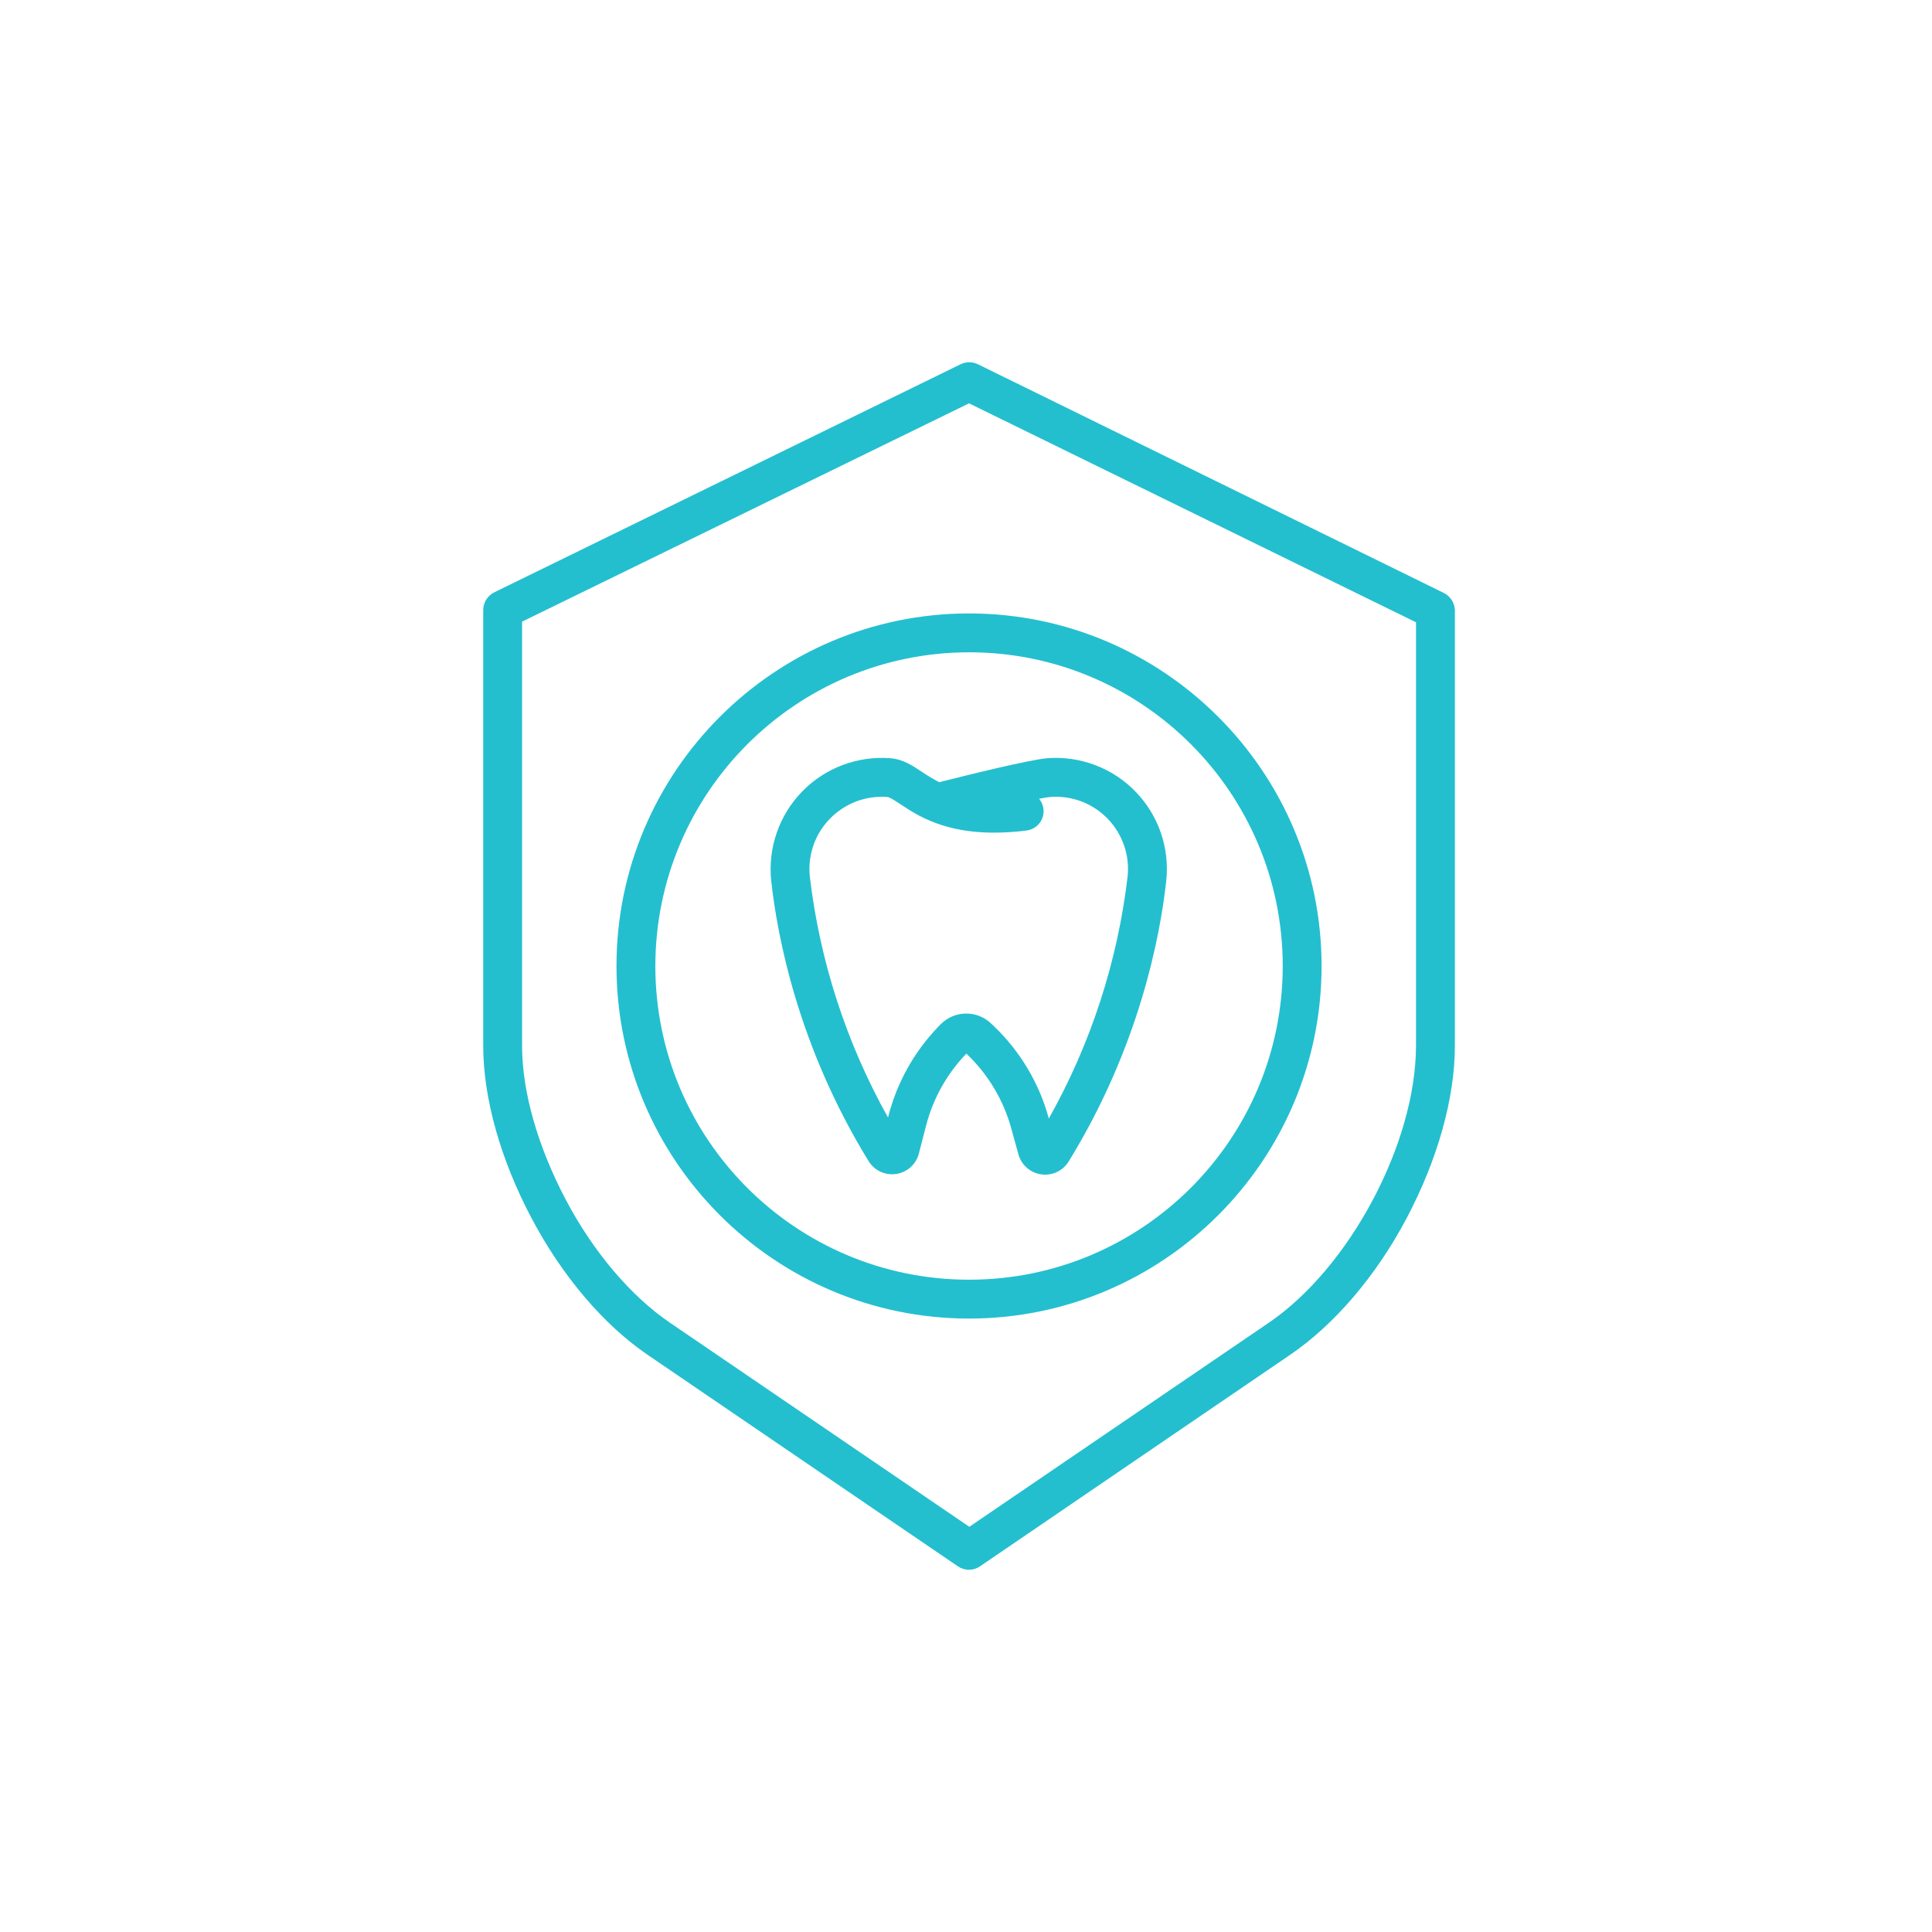
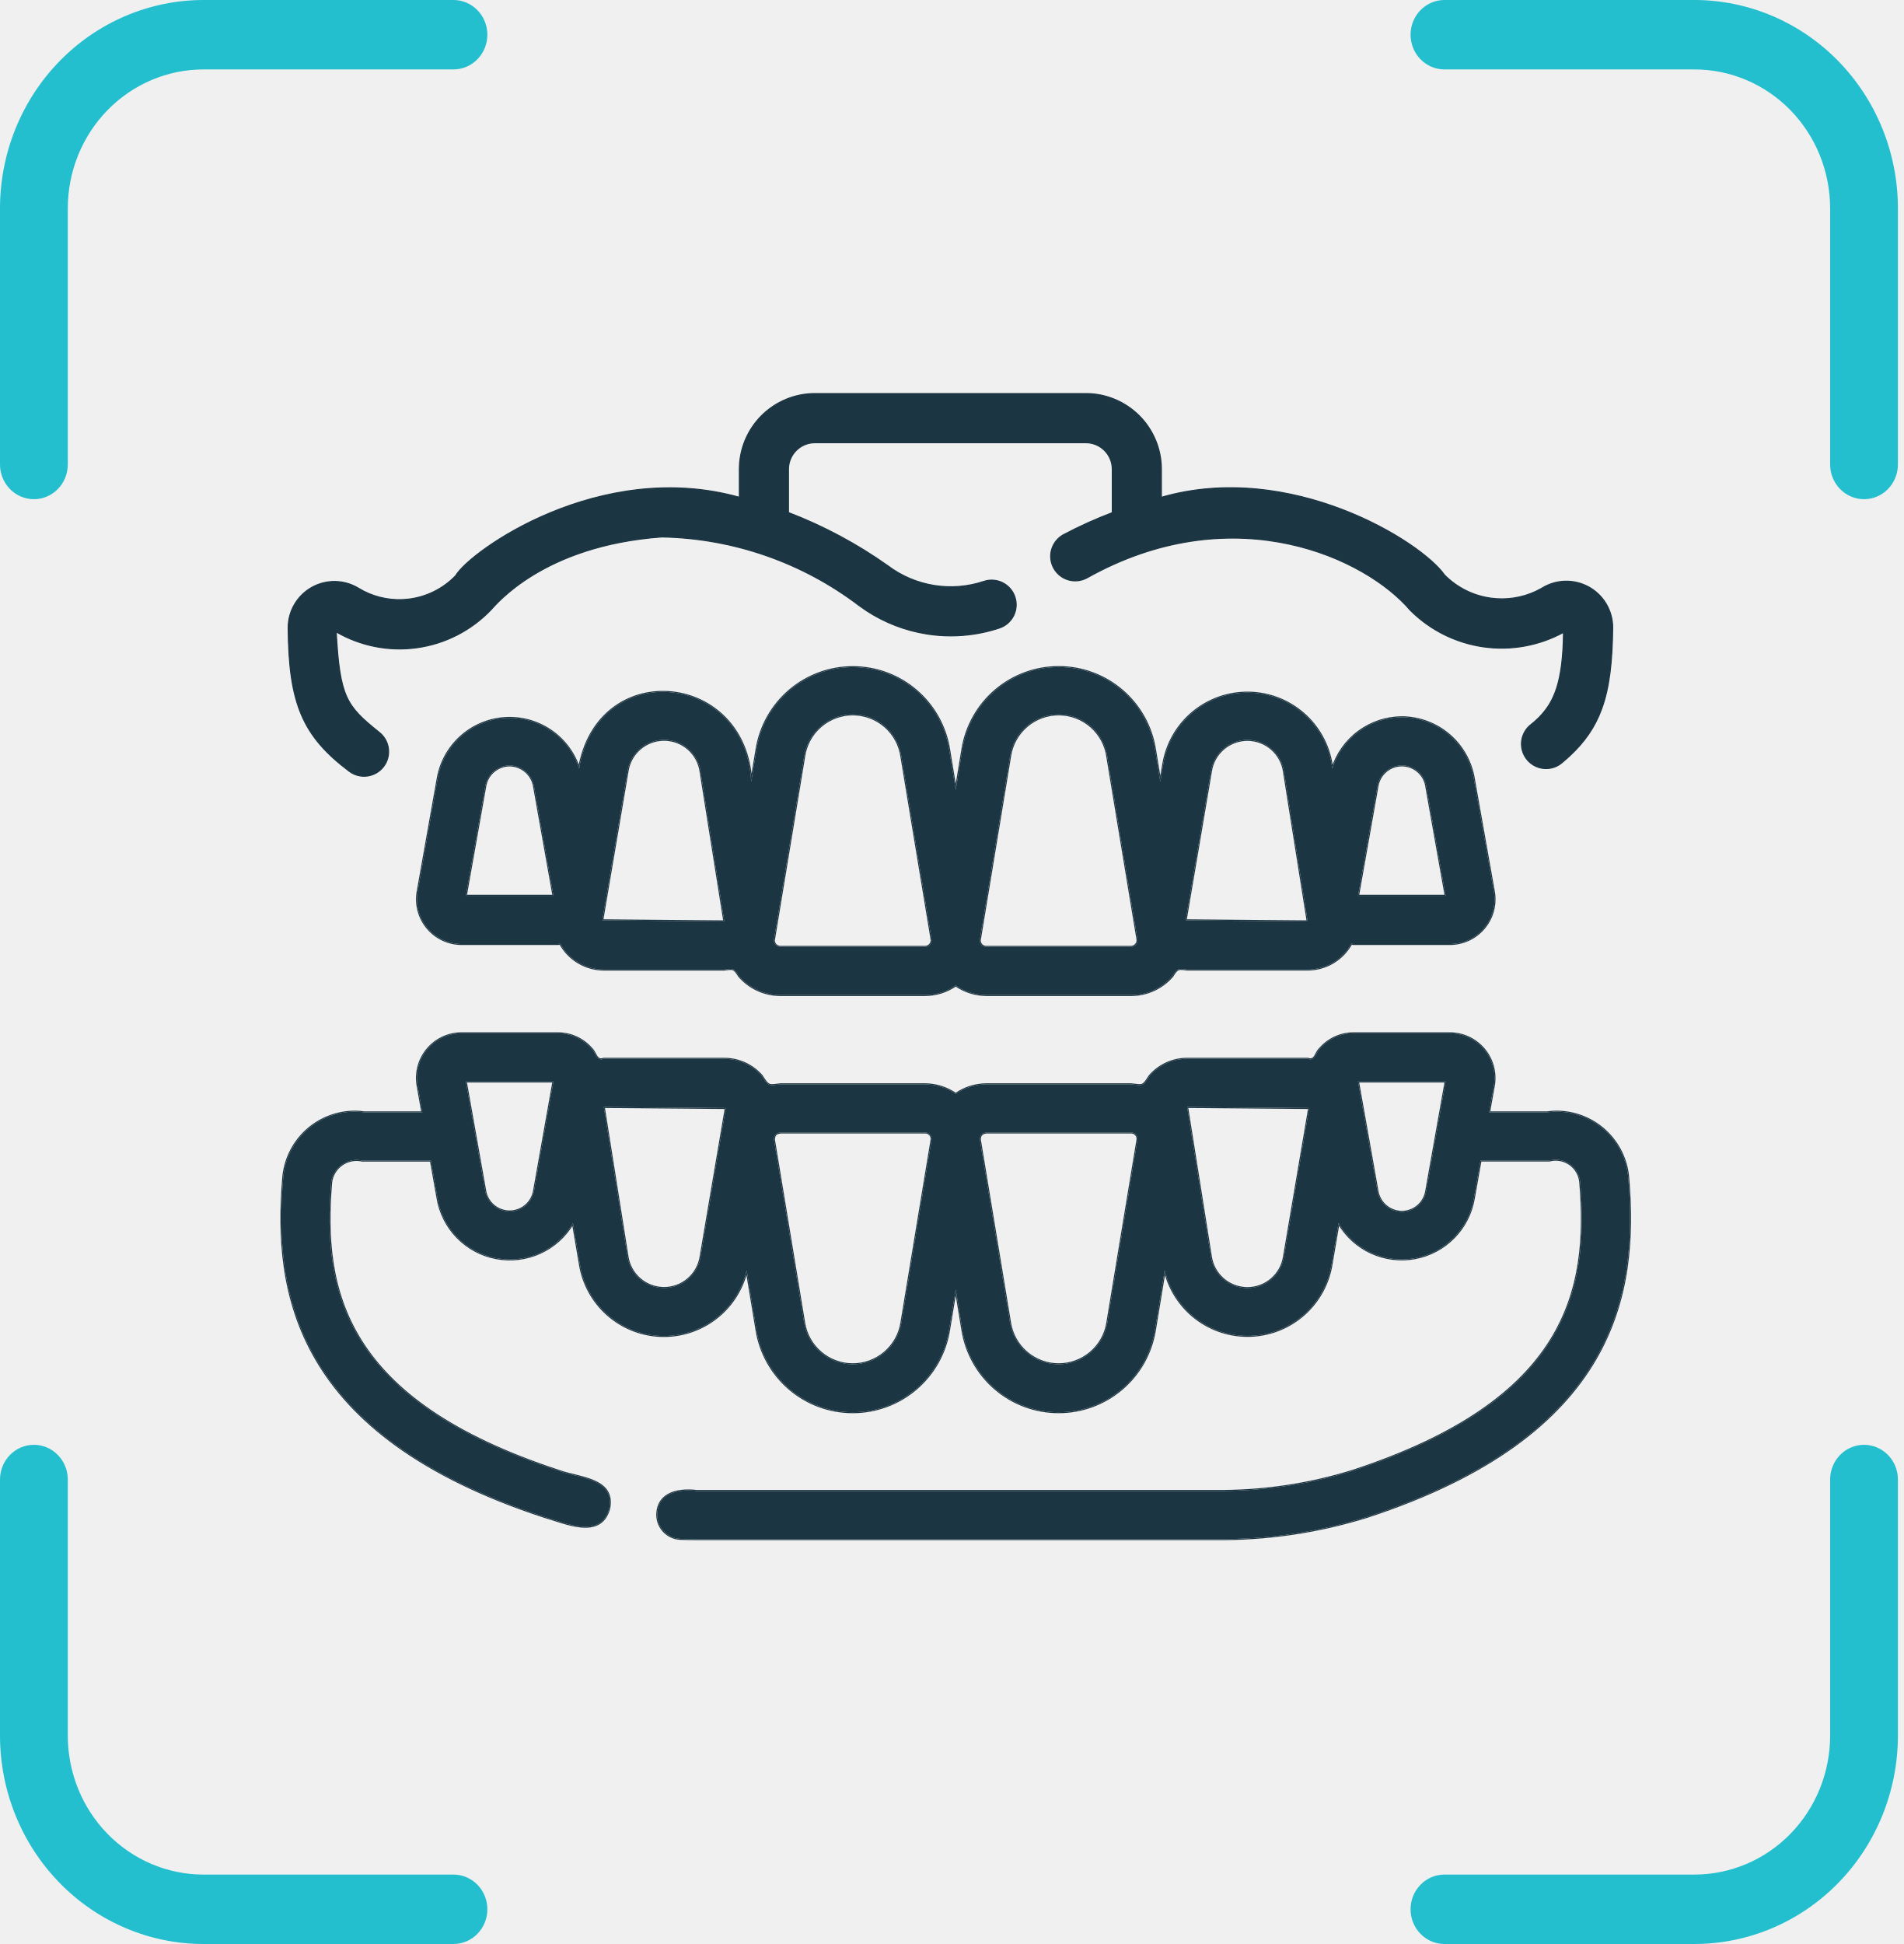
- <svg xmlns="http://www.w3.org/2000/svg" width="64" height="64" viewBox="0 0 64 64" fill="none">
-   <rect width="64" height="64" fill="white" />
-   <path d="M47.816 19.636L32.394 12.066C32.305 12.023 32.207 12 32.108 12C32.009 12 31.911 12.023 31.822 12.066L16.389 19.614C16.278 19.666 16.184 19.747 16.116 19.849C16.049 19.951 16.011 20.07 16.007 20.192V34.633C16.007 36.39 16.586 38.42 17.605 40.348C18.625 42.278 19.998 43.888 21.453 44.88L31.733 51.888C31.84 51.961 31.968 52 32.097 52C32.227 52 32.355 51.961 32.462 51.888L42.737 44.88C44.195 43.887 45.578 42.28 46.596 40.356C47.614 38.431 48.195 36.399 48.195 34.633V20.213C48.191 20.091 48.153 19.973 48.086 19.871C48.02 19.769 47.926 19.688 47.816 19.636ZM46.907 34.633C46.907 37.871 44.709 41.991 42.031 43.817L32.11 50.577L22.193 43.817C20.907 42.94 19.669 41.495 18.745 39.747C17.824 38.001 17.294 36.184 17.294 34.633V20.593L32.101 13.361L46.907 20.614V34.633Z" fill="#23BFCF" />
-   <path d="M20.422 32C20.422 38.44 25.661 43.679 32.101 43.679C38.54 43.679 43.779 38.44 43.779 32C43.779 25.56 38.54 20.321 32.101 20.321C25.661 20.321 20.422 25.56 20.422 32V32ZM32.101 21.608C37.84 21.608 42.492 26.261 42.492 32C42.492 37.739 37.84 42.392 32.101 42.392C26.362 42.392 21.709 37.739 21.709 32C21.715 26.264 26.364 21.615 32.101 21.608Z" fill="#23BFCF" />
-   <path d="M28.772 38.462C28.866 38.615 29.003 38.738 29.166 38.813C29.329 38.889 29.51 38.916 29.688 38.889C29.866 38.862 30.032 38.784 30.166 38.663C30.299 38.543 30.395 38.386 30.439 38.212L30.679 37.283C30.909 36.394 31.364 35.578 32 34.915L32.012 34.903L32.037 34.927C32.733 35.593 33.236 36.434 33.494 37.362L33.737 38.241C33.785 38.413 33.882 38.567 34.016 38.684C34.15 38.802 34.316 38.878 34.492 38.903C34.669 38.928 34.849 38.901 35.01 38.825C35.172 38.749 35.307 38.628 35.401 38.476C37.744 34.666 38.431 31.018 38.633 29.182C38.691 28.645 38.631 28.103 38.456 27.592C38.281 27.082 37.996 26.616 37.621 26.229C37.246 25.84 36.791 25.54 36.287 25.348C35.782 25.155 35.242 25.076 34.704 25.116C34.11 25.16 31.844 25.726 31.113 25.911C30.916 25.809 30.724 25.695 30.541 25.569C30.215 25.353 29.907 25.15 29.501 25.118C28.962 25.075 28.419 25.152 27.912 25.343C27.405 25.534 26.947 25.834 26.57 26.223C26.192 26.611 25.905 27.078 25.729 27.59C25.552 28.102 25.491 28.646 25.548 29.185C25.75 31.018 26.436 34.66 28.772 38.462ZM27.488 27.125C27.734 26.871 28.033 26.674 28.363 26.549C28.694 26.424 29.048 26.374 29.4 26.402C29.474 26.407 29.672 26.539 29.831 26.643C30.493 27.081 31.601 27.812 34.007 27.512C34.122 27.497 34.231 27.452 34.322 27.381C34.413 27.311 34.484 27.216 34.526 27.109C34.569 27.001 34.581 26.884 34.563 26.77C34.544 26.656 34.495 26.549 34.421 26.46C34.593 26.427 34.725 26.406 34.8 26.4C35.149 26.374 35.5 26.426 35.828 26.55C36.155 26.675 36.451 26.871 36.695 27.123C36.938 27.375 37.123 27.677 37.237 28.009C37.351 28.34 37.39 28.692 37.353 29.041C37.02 31.857 36.133 34.58 34.744 37.052L34.734 37.018C34.415 35.867 33.791 34.823 32.927 33.996L32.83 33.904C32.357 33.452 31.606 33.468 31.152 33.94L31.071 34.023C30.282 34.846 29.717 35.857 29.432 36.961L29.417 37.019C28.039 34.556 27.159 31.846 26.827 29.044C26.789 28.695 26.829 28.342 26.943 28.01C27.057 27.679 27.244 27.376 27.488 27.125Z" fill="#23BFCF" />
+ <svg xmlns="http://www.w3.org/2000/svg" width="96" height="98" viewBox="0 0 96 98" fill="none">
+   <path d="M22.864 94.5H10.253C8.441 94.498 6.703 93.76 5.422 92.448C4.14 91.135 3.419 89.356 3.418 87.5V74.585C3.418 74.121 3.238 73.676 2.917 73.348C2.597 73.019 2.162 72.835 1.709 72.835C1.256 72.835 0.821 73.019 0.501 73.348C0.18 73.676 0 74.121 0 74.585V87.5C0.003 90.284 1.084 92.953 3.007 94.921C4.929 96.889 7.535 97.997 10.253 98H22.864C23.317 98 23.752 97.816 24.072 97.487C24.393 97.159 24.573 96.714 24.573 96.25C24.573 95.786 24.393 95.341 24.072 95.013C23.752 94.684 23.317 94.5 22.864 94.5ZM85.441 0H72.83C72.377 0 71.942 0.184 71.622 0.513C71.301 0.841 71.121 1.286 71.121 1.75C71.121 2.214 71.301 2.659 71.622 2.987C71.942 3.316 72.377 3.5 72.83 3.5H85.441C87.254 3.502 88.991 4.24 90.272 5.552C91.554 6.865 92.275 8.644 92.276 10.5V23.415C92.276 23.879 92.457 24.324 92.777 24.652C93.097 24.981 93.532 25.165 93.985 25.165C94.439 25.165 94.873 24.981 95.194 24.652C95.514 24.324 95.694 23.879 95.694 23.415V10.5C95.691 7.716 94.61 5.047 92.688 3.079C90.766 1.111 88.159 0.003 85.441 0ZM93.985 72.835C93.532 72.835 93.097 73.019 92.777 73.348C92.457 73.676 92.276 74.121 92.276 74.585V87.5C92.275 89.356 91.554 91.135 90.272 92.448C88.991 93.76 87.254 94.498 85.441 94.5H72.83C72.377 94.5 71.942 94.684 71.622 95.013C71.301 95.341 71.121 95.786 71.121 96.25C71.121 96.714 71.301 97.159 71.622 97.487C71.942 97.816 72.377 98 72.83 98H85.441C88.159 97.997 90.766 96.889 92.688 94.921C94.61 92.953 95.691 90.284 95.694 87.5V74.585C95.694 74.121 95.514 73.676 95.194 73.348C94.873 73.019 94.439 72.835 93.985 72.835ZM1.709 25.165C2.162 25.165 2.597 24.981 2.917 24.652C3.238 24.324 3.418 23.879 3.418 23.415V10.5C3.419 8.644 4.14 6.865 5.422 5.552C6.703 4.24 8.441 3.502 10.253 3.5H22.864C23.317 3.5 23.752 3.316 24.072 2.987C24.393 2.659 24.573 2.214 24.573 1.75C24.573 1.286 24.393 0.841 24.072 0.513C23.752 0.184 23.317 0 22.864 0H10.253C7.535 0.003 4.929 1.111 3.007 3.079C1.084 5.047 0.003 7.716 0 10.5V23.415C0 23.879 0.18 24.324 0.501 24.652C0.821 24.981 1.256 25.165 1.709 25.165Z" fill="#23BFCF" />
+   <mask id="path-2-outside-1_2706_191" maskUnits="userSpaceOnUse" x="13.188" y="32.628" width="70" height="46" fill="black">
+     <rect fill="white" x="13.188" y="32.628" width="70" height="46" />
+     <path d="M82.097 59.387C82.026 58.474 81.613 57.623 80.94 57.002C80.268 56.381 79.385 56.038 78.47 56.04C78.315 56.04 78.16 56.052 78.006 56.077H75.08L75.332 54.656C75.376 54.338 75.352 54.014 75.261 53.706C75.169 53.398 75.014 53.113 74.803 52.87C74.593 52.627 74.334 52.432 74.042 52.297C73.751 52.163 73.434 52.092 73.113 52.089H68.25C67.928 52.089 67.61 52.159 67.317 52.292C67.024 52.426 66.764 52.622 66.553 52.865C66.314 53.088 66.327 53.511 65.934 53.375H59.858C59.499 53.375 59.145 53.452 58.818 53.601C58.492 53.75 58.202 53.967 57.967 54.238C57.609 54.791 57.656 54.724 57.027 54.661H49.731C49.179 54.664 48.641 54.833 48.187 55.147C47.734 54.834 47.196 54.664 46.645 54.661H39.35C38.742 54.735 38.748 54.771 38.41 54.238C38.175 53.967 37.885 53.75 37.559 53.601C37.232 53.453 36.878 53.376 36.519 53.376H30.442C30.058 53.515 30.053 53.085 29.823 52.865C29.612 52.622 29.352 52.426 29.059 52.292C28.766 52.159 28.448 52.089 28.126 52.089H23.263C22.939 52.091 22.619 52.163 22.324 52.3C22.03 52.437 21.769 52.636 21.559 52.883C21.349 53.13 21.195 53.42 21.107 53.732C21.019 54.044 20.999 54.372 21.05 54.692L21.295 56.077H18.368C18.215 56.052 18.061 56.04 17.906 56.04C16.99 56.038 16.108 56.382 15.435 57.003C14.763 57.624 14.35 58.477 14.279 59.389C13.794 65.174 14.852 72.342 27.435 76.462C28.495 76.762 30.283 77.618 30.714 76.049C31.025 74.524 29.173 74.519 28.183 74.151C17.318 70.593 16.242 65.051 16.698 59.594C16.721 59.417 16.782 59.247 16.875 59.094C16.968 58.941 17.091 58.809 17.238 58.707C17.385 58.605 17.552 58.534 17.727 58.499C17.903 58.465 18.083 58.467 18.258 58.506H21.726L22.056 60.372C22.174 61.124 22.522 61.821 23.052 62.368C23.582 62.914 24.268 63.284 25.016 63.425C25.764 63.567 26.538 63.474 27.231 63.159C27.924 62.843 28.503 62.322 28.888 61.665L29.234 63.705C29.383 64.69 29.871 65.592 30.613 66.256C31.356 66.921 32.306 67.306 33.301 67.346C34.297 67.386 35.275 67.079 36.068 66.476C36.862 65.873 37.42 65.013 37.649 64.043L38.142 67.037C38.322 68.193 38.909 69.246 39.797 70.008C40.685 70.77 41.815 71.19 42.985 71.192C44.155 71.195 45.288 70.781 46.179 70.023C47.071 69.266 47.663 68.215 47.849 67.06L48.189 65.002L48.523 67.037C48.703 68.193 49.29 69.246 50.178 70.008C51.066 70.77 52.196 71.19 53.366 71.192C54.536 71.195 55.668 70.781 56.56 70.023C57.451 69.266 58.043 68.215 58.229 67.06L58.727 64.036C58.955 65.003 59.511 65.862 60.3 66.464C61.09 67.067 62.064 67.377 63.057 67.341C64.05 67.305 64.999 66.926 65.744 66.268C66.488 65.61 66.98 64.714 67.137 63.733L67.49 61.656C67.871 62.311 68.445 62.833 69.133 63.15C69.822 63.467 70.591 63.564 71.337 63.428C72.083 63.292 72.769 62.93 73.301 62.39C73.833 61.85 74.186 61.159 74.311 60.412L74.649 58.505H78.117C78.292 58.458 78.475 58.45 78.653 58.481C78.831 58.512 79 58.582 79.149 58.685C79.297 58.789 79.421 58.923 79.513 59.08C79.603 59.236 79.659 59.411 79.676 59.591C80.132 65.051 79.057 70.593 68.195 74.15C65.953 74.846 63.616 75.186 61.269 75.159H35.107C34.233 75.059 33.198 75.242 33.14 76.303C33.125 76.624 33.237 76.939 33.454 77.178C33.67 77.416 33.972 77.559 34.294 77.575C34.556 77.588 34.83 77.589 35.107 77.589H61.27C63.873 77.617 66.465 77.236 68.95 76.46C81.524 72.343 82.582 65.174 82.097 59.387ZM26.929 60.024C26.88 60.32 26.727 60.588 26.497 60.78C26.267 60.972 25.976 61.075 25.676 61.071C25.377 61.066 25.089 60.954 24.865 60.755C24.641 60.556 24.495 60.284 24.456 59.987L23.485 54.519H27.905L26.929 60.024ZM35.325 63.356C35.255 63.798 35.029 64.199 34.688 64.488C34.347 64.777 33.914 64.934 33.468 64.93C33.021 64.927 32.59 64.763 32.254 64.469C31.918 64.175 31.698 63.77 31.636 63.327L30.443 55.805L36.596 55.857L35.325 63.356ZM45.449 66.687C45.355 67.272 45.055 67.803 44.603 68.186C44.152 68.569 43.578 68.778 42.986 68.776C42.394 68.773 41.822 68.558 41.374 68.171C40.926 67.784 40.631 67.249 40.542 66.664L39.025 57.466C39.021 57.23 39.109 57.123 39.352 57.091H46.645C46.691 57.089 46.736 57.097 46.778 57.115C46.82 57.133 46.858 57.159 46.889 57.192C46.92 57.225 46.944 57.265 46.958 57.308C46.973 57.352 46.978 57.397 46.973 57.443L45.449 66.687ZM55.831 66.687C55.737 67.272 55.437 67.803 54.986 68.186C54.534 68.569 53.96 68.778 53.368 68.776C52.776 68.773 52.204 68.558 51.756 68.171C51.308 67.784 51.013 67.249 50.924 66.664L49.407 57.466C49.402 57.23 49.492 57.123 49.732 57.091H57.026C57.072 57.089 57.117 57.097 57.159 57.115C57.202 57.132 57.24 57.158 57.271 57.192C57.302 57.225 57.326 57.265 57.34 57.308C57.355 57.351 57.36 57.397 57.355 57.443L55.831 66.687ZM64.739 63.356C64.67 63.798 64.445 64.201 64.104 64.491C63.763 64.781 63.329 64.938 62.882 64.934C62.434 64.931 62.003 64.767 61.666 64.472C61.33 64.177 61.111 63.77 61.049 63.327L59.856 55.805L66.01 55.857L64.739 63.356ZM70.682 61.092C70.377 61.088 70.083 60.974 69.855 60.771C69.627 60.568 69.481 60.289 69.442 59.987L68.471 54.519H72.891L71.914 60.026C71.87 60.321 71.722 60.591 71.496 60.787C71.269 60.982 70.981 61.091 70.682 61.092ZM70.682 36.158C69.898 36.162 69.136 36.415 68.506 36.881C67.875 37.346 67.41 38.001 67.176 38.749L67.142 38.546C66.983 37.537 66.47 36.617 65.695 35.952C64.919 35.287 63.932 34.92 62.911 34.916C61.889 34.913 60.9 35.273 60.12 35.933C59.34 36.593 58.82 37.509 58.654 38.517L58.503 39.41L58.236 37.787C58.056 36.631 57.469 35.576 56.581 34.814C55.693 34.051 54.562 33.63 53.391 33.628C52.221 33.625 51.088 34.04 50.196 34.798C49.304 35.557 48.713 36.608 48.527 37.764L48.189 39.822L47.855 37.787C47.674 36.631 47.087 35.578 46.199 34.816C45.311 34.054 44.181 33.634 43.011 33.632C41.841 33.629 40.709 34.044 39.817 34.801C38.926 35.559 38.334 36.609 38.148 37.764L37.876 39.412C37.621 33.938 30.358 33.16 29.24 38.517L29.201 38.751C28.95 37.965 28.442 37.285 27.758 36.822C27.074 36.359 26.254 36.14 25.43 36.2C24.607 36.259 23.827 36.594 23.216 37.151C22.606 37.707 22.201 38.453 22.066 39.267L21.046 45.023C21.002 45.341 21.026 45.665 21.118 45.973C21.209 46.281 21.365 46.566 21.575 46.809C21.785 47.051 22.044 47.247 22.336 47.381C22.628 47.516 22.945 47.587 23.266 47.589H28.129C28.17 47.589 28.21 47.578 28.25 47.577C28.466 47.97 28.784 48.298 29.17 48.526C29.556 48.755 29.996 48.876 30.444 48.876H36.522C36.999 48.81 37.01 48.813 37.266 49.208C37.525 49.507 37.845 49.747 38.205 49.912C38.565 50.077 38.956 50.162 39.352 50.162H46.647C47.198 50.159 47.736 49.989 48.19 49.676C48.644 49.989 49.181 50.158 49.732 50.162H57.027C57.423 50.162 57.814 50.077 58.174 49.912C58.534 49.747 58.855 49.507 59.113 49.208C59.362 48.8 59.401 48.819 59.858 48.875H65.935C66.384 48.874 66.824 48.754 67.209 48.525C67.595 48.297 67.912 47.969 68.128 47.576C68.169 47.578 68.21 47.589 68.251 47.589H73.114C73.438 47.587 73.758 47.515 74.052 47.378C74.347 47.241 74.608 47.043 74.818 46.795C75.028 46.548 75.182 46.259 75.27 45.947C75.358 45.635 75.378 45.307 75.328 44.987L74.32 39.306C74.189 38.434 73.751 37.637 73.084 37.059C72.417 36.482 71.565 36.162 70.683 36.158H70.682ZM23.487 45.16L24.463 39.654C24.507 39.358 24.655 39.087 24.881 38.892C25.107 38.696 25.396 38.587 25.695 38.586C26 38.59 26.294 38.704 26.522 38.907C26.75 39.11 26.896 39.389 26.935 39.691L27.907 45.16H23.487ZM30.367 46.394L31.638 38.895C31.701 38.448 31.924 38.04 32.266 37.745C32.608 37.451 33.045 37.29 33.496 37.294C33.947 37.297 34.381 37.465 34.718 37.764C35.055 38.064 35.272 38.476 35.328 38.924L36.521 46.446L30.367 46.394ZM46.893 47.618C46.862 47.654 46.825 47.683 46.782 47.703C46.739 47.722 46.692 47.732 46.645 47.732H39.351C39.305 47.734 39.26 47.726 39.218 47.708C39.175 47.691 39.138 47.664 39.106 47.631C39.075 47.598 39.051 47.558 39.037 47.515C39.022 47.471 39.017 47.425 39.022 47.38L40.546 38.136C40.631 37.544 40.928 37.003 41.381 36.613C41.833 36.223 42.412 36.009 43.01 36.012C43.608 36.015 44.184 36.234 44.633 36.629C45.082 37.024 45.373 37.568 45.453 38.16L46.971 47.357C46.978 47.404 46.975 47.451 46.961 47.496C46.948 47.541 46.925 47.583 46.893 47.618ZM57.275 47.618C57.244 47.654 57.206 47.683 57.163 47.703C57.12 47.722 57.073 47.733 57.026 47.732H49.731C49.685 47.734 49.64 47.725 49.598 47.708C49.556 47.69 49.518 47.664 49.487 47.631C49.456 47.597 49.432 47.558 49.418 47.514C49.403 47.471 49.398 47.425 49.403 47.38L50.927 38.136C51.012 37.544 51.309 37.003 51.761 36.613C52.214 36.223 52.793 36.009 53.391 36.012C53.989 36.015 54.565 36.234 55.014 36.629C55.463 37.024 55.754 37.568 55.834 38.16L57.352 47.357C57.359 47.404 57.356 47.451 57.342 47.496C57.329 47.541 57.305 47.583 57.274 47.618H57.275ZM59.781 46.394L61.053 38.895C61.117 38.449 61.34 38.042 61.682 37.748C62.023 37.455 62.459 37.295 62.91 37.298C63.36 37.302 63.794 37.469 64.131 37.767C64.467 38.066 64.684 38.477 64.742 38.924L65.934 46.446L59.781 46.394ZM68.473 45.16L69.448 39.654C69.492 39.353 69.643 39.08 69.873 38.883C70.104 38.686 70.399 38.58 70.702 38.585C71.005 38.59 71.296 38.705 71.521 38.909C71.745 39.112 71.888 39.391 71.922 39.693L72.892 45.16H68.473Z" />
+   </mask>
+   <path d="M82.097 59.387C82.026 58.474 81.613 57.623 80.94 57.002C80.268 56.381 79.385 56.038 78.47 56.04C78.315 56.04 78.16 56.052 78.006 56.077H75.08L75.332 54.656C75.376 54.338 75.352 54.014 75.261 53.706C75.169 53.398 75.014 53.113 74.803 52.87C74.593 52.627 74.334 52.432 74.042 52.297C73.751 52.163 73.434 52.092 73.113 52.089H68.25C67.928 52.089 67.61 52.159 67.317 52.292C67.024 52.426 66.764 52.622 66.553 52.865C66.314 53.088 66.327 53.511 65.934 53.375H59.858C59.499 53.375 59.145 53.452 58.818 53.601C58.492 53.75 58.202 53.967 57.967 54.238C57.609 54.791 57.656 54.724 57.027 54.661H49.731C49.179 54.664 48.641 54.833 48.187 55.147C47.734 54.834 47.196 54.664 46.645 54.661H39.35C38.742 54.735 38.748 54.771 38.41 54.238C38.175 53.967 37.885 53.75 37.559 53.601C37.232 53.453 36.878 53.376 36.519 53.376H30.442C30.058 53.515 30.053 53.085 29.823 52.865C29.612 52.622 29.352 52.426 29.059 52.292C28.766 52.159 28.448 52.089 28.126 52.089H23.263C22.939 52.091 22.619 52.163 22.324 52.3C22.03 52.437 21.769 52.636 21.559 52.883C21.349 53.13 21.195 53.42 21.107 53.732C21.019 54.044 20.999 54.372 21.05 54.692L21.295 56.077H18.368C18.215 56.052 18.061 56.04 17.906 56.04C16.99 56.038 16.108 56.382 15.435 57.003C14.763 57.624 14.35 58.477 14.279 59.389C13.794 65.174 14.852 72.342 27.435 76.462C28.495 76.762 30.283 77.618 30.714 76.049C31.025 74.524 29.173 74.519 28.183 74.151C17.318 70.593 16.242 65.051 16.698 59.594C16.721 59.417 16.782 59.247 16.875 59.094C16.968 58.941 17.091 58.809 17.238 58.707C17.385 58.605 17.552 58.534 17.727 58.499C17.903 58.465 18.083 58.467 18.258 58.506H21.726L22.056 60.372C22.174 61.124 22.522 61.821 23.052 62.368C23.582 62.914 24.268 63.284 25.016 63.425C25.764 63.567 26.538 63.474 27.231 63.159C27.924 62.843 28.503 62.322 28.888 61.665L29.234 63.705C29.383 64.69 29.871 65.592 30.613 66.256C31.356 66.921 32.306 67.306 33.301 67.346C34.297 67.386 35.275 67.079 36.068 66.476C36.862 65.873 37.42 65.013 37.649 64.043L38.142 67.037C38.322 68.193 38.909 69.246 39.797 70.008C40.685 70.77 41.815 71.19 42.985 71.192C44.155 71.195 45.288 70.781 46.179 70.023C47.071 69.266 47.663 68.215 47.849 67.06L48.189 65.002L48.523 67.037C48.703 68.193 49.29 69.246 50.178 70.008C51.066 70.77 52.196 71.19 53.366 71.192C54.536 71.195 55.668 70.781 56.56 70.023C57.451 69.266 58.043 68.215 58.229 67.06L58.727 64.036C58.955 65.003 59.511 65.862 60.3 66.464C61.09 67.067 62.064 67.377 63.057 67.341C64.05 67.305 64.999 66.926 65.744 66.268C66.488 65.61 66.98 64.714 67.137 63.733L67.49 61.656C67.871 62.311 68.445 62.833 69.133 63.15C69.822 63.467 70.591 63.564 71.337 63.428C72.083 63.292 72.769 62.93 73.301 62.39C73.833 61.85 74.186 61.159 74.311 60.412L74.649 58.505H78.117C78.292 58.458 78.475 58.45 78.653 58.481C78.831 58.512 79 58.582 79.149 58.685C79.297 58.789 79.421 58.923 79.513 59.08C79.603 59.236 79.659 59.411 79.676 59.591C80.132 65.051 79.057 70.593 68.195 74.15C65.953 74.846 63.616 75.186 61.269 75.159H35.107C34.233 75.059 33.198 75.242 33.14 76.303C33.125 76.624 33.237 76.939 33.454 77.178C33.67 77.416 33.972 77.559 34.294 77.575C34.556 77.588 34.83 77.589 35.107 77.589H61.27C63.873 77.617 66.465 77.236 68.95 76.46C81.524 72.343 82.582 65.174 82.097 59.387ZM26.929 60.024C26.88 60.32 26.727 60.588 26.497 60.78C26.267 60.972 25.976 61.075 25.676 61.071C25.377 61.066 25.089 60.954 24.865 60.755C24.641 60.556 24.495 60.284 24.456 59.987L23.485 54.519H27.905L26.929 60.024ZM35.325 63.356C35.255 63.798 35.029 64.199 34.688 64.488C34.347 64.777 33.914 64.934 33.468 64.93C33.021 64.927 32.59 64.763 32.254 64.469C31.918 64.175 31.698 63.77 31.636 63.327L30.443 55.805L36.596 55.857L35.325 63.356ZM45.449 66.687C45.355 67.272 45.055 67.803 44.603 68.186C44.152 68.569 43.578 68.778 42.986 68.776C42.394 68.773 41.822 68.558 41.374 68.171C40.926 67.784 40.631 67.249 40.542 66.664L39.025 57.466C39.021 57.23 39.109 57.123 39.352 57.091H46.645C46.691 57.089 46.736 57.097 46.778 57.115C46.82 57.133 46.858 57.159 46.889 57.192C46.92 57.225 46.944 57.265 46.958 57.308C46.973 57.352 46.978 57.397 46.973 57.443L45.449 66.687ZM55.831 66.687C55.737 67.272 55.437 67.803 54.986 68.186C54.534 68.569 53.96 68.778 53.368 68.776C52.776 68.773 52.204 68.558 51.756 68.171C51.308 67.784 51.013 67.249 50.924 66.664L49.407 57.466C49.402 57.23 49.492 57.123 49.732 57.091H57.026C57.072 57.089 57.117 57.097 57.159 57.115C57.202 57.132 57.24 57.158 57.271 57.192C57.302 57.225 57.326 57.265 57.34 57.308C57.355 57.351 57.36 57.397 57.355 57.443L55.831 66.687ZM64.739 63.356C64.67 63.798 64.445 64.201 64.104 64.491C63.763 64.781 63.329 64.938 62.882 64.934C62.434 64.931 62.003 64.767 61.666 64.472C61.33 64.177 61.111 63.77 61.049 63.327L59.856 55.805L66.01 55.857L64.739 63.356ZM70.682 61.092C70.377 61.088 70.083 60.974 69.855 60.771C69.627 60.568 69.481 60.289 69.442 59.987L68.471 54.519H72.891L71.914 60.026C71.87 60.321 71.722 60.591 71.496 60.787C71.269 60.982 70.981 61.091 70.682 61.092ZM70.682 36.158C69.898 36.162 69.136 36.415 68.506 36.881C67.875 37.346 67.41 38.001 67.176 38.749L67.142 38.546C66.983 37.537 66.47 36.617 65.695 35.952C64.919 35.287 63.932 34.92 62.911 34.916C61.889 34.913 60.9 35.273 60.12 35.933C59.34 36.593 58.82 37.509 58.654 38.517L58.503 39.41L58.236 37.787C58.056 36.631 57.469 35.576 56.581 34.814C55.693 34.051 54.562 33.63 53.391 33.628C52.221 33.625 51.088 34.04 50.196 34.798C49.304 35.557 48.713 36.608 48.527 37.764L48.189 39.822L47.855 37.787C47.674 36.631 47.087 35.578 46.199 34.816C45.311 34.054 44.181 33.634 43.011 33.632C41.841 33.629 40.709 34.044 39.817 34.801C38.926 35.559 38.334 36.609 38.148 37.764L37.876 39.412C37.621 33.938 30.358 33.16 29.24 38.517L29.201 38.751C28.95 37.965 28.442 37.285 27.758 36.822C27.074 36.359 26.254 36.14 25.43 36.2C24.607 36.259 23.827 36.594 23.216 37.151C22.606 37.707 22.201 38.453 22.066 39.267L21.046 45.023C21.002 45.341 21.026 45.665 21.118 45.973C21.209 46.281 21.365 46.566 21.575 46.809C21.785 47.051 22.044 47.247 22.336 47.381C22.628 47.516 22.945 47.587 23.266 47.589H28.129C28.17 47.589 28.21 47.578 28.25 47.577C28.466 47.97 28.784 48.298 29.17 48.526C29.556 48.755 29.996 48.876 30.444 48.876H36.522C36.999 48.81 37.01 48.813 37.266 49.208C37.525 49.507 37.845 49.747 38.205 49.912C38.565 50.077 38.956 50.162 39.352 50.162H46.647C47.198 50.159 47.736 49.989 48.19 49.676C48.644 49.989 49.181 50.158 49.732 50.162H57.027C57.423 50.162 57.814 50.077 58.174 49.912C58.534 49.747 58.855 49.507 59.113 49.208C59.362 48.8 59.401 48.819 59.858 48.875H65.935C66.384 48.874 66.824 48.754 67.209 48.525C67.595 48.297 67.912 47.969 68.128 47.576C68.169 47.578 68.21 47.589 68.251 47.589H73.114C73.438 47.587 73.758 47.515 74.052 47.378C74.347 47.241 74.608 47.043 74.818 46.795C75.028 46.548 75.182 46.259 75.27 45.947C75.358 45.635 75.378 45.307 75.328 44.987L74.32 39.306C74.189 38.434 73.751 37.637 73.084 37.059C72.417 36.482 71.565 36.162 70.683 36.158H70.682ZM23.487 45.16L24.463 39.654C24.507 39.358 24.655 39.087 24.881 38.892C25.107 38.696 25.396 38.587 25.695 38.586C26 38.59 26.294 38.704 26.522 38.907C26.75 39.11 26.896 39.389 26.935 39.691L27.907 45.16H23.487ZM30.367 46.394L31.638 38.895C31.701 38.448 31.924 38.04 32.266 37.745C32.608 37.451 33.045 37.29 33.496 37.294C33.947 37.297 34.381 37.465 34.718 37.764C35.055 38.064 35.272 38.476 35.328 38.924L36.521 46.446L30.367 46.394ZM46.893 47.618C46.862 47.654 46.825 47.683 46.782 47.703C46.739 47.722 46.692 47.732 46.645 47.732H39.351C39.305 47.734 39.26 47.726 39.218 47.708C39.175 47.691 39.138 47.664 39.106 47.631C39.075 47.598 39.051 47.558 39.037 47.515C39.022 47.471 39.017 47.425 39.022 47.38L40.546 38.136C40.631 37.544 40.928 37.003 41.381 36.613C41.833 36.223 42.412 36.009 43.01 36.012C43.608 36.015 44.184 36.234 44.633 36.629C45.082 37.024 45.373 37.568 45.453 38.16L46.971 47.357C46.978 47.404 46.975 47.451 46.961 47.496C46.948 47.541 46.925 47.583 46.893 47.618ZM57.275 47.618C57.244 47.654 57.206 47.683 57.163 47.703C57.12 47.722 57.073 47.733 57.026 47.732H49.731C49.685 47.734 49.64 47.725 49.598 47.708C49.556 47.69 49.518 47.664 49.487 47.631C49.456 47.597 49.432 47.558 49.418 47.514C49.403 47.471 49.398 47.425 49.403 47.38L50.927 38.136C51.012 37.544 51.309 37.003 51.761 36.613C52.214 36.223 52.793 36.009 53.391 36.012C53.989 36.015 54.565 36.234 55.014 36.629C55.463 37.024 55.754 37.568 55.834 38.16L57.352 47.357C57.359 47.404 57.356 47.451 57.342 47.496C57.329 47.541 57.305 47.583 57.274 47.618H57.275ZM59.781 46.394L61.053 38.895C61.117 38.449 61.34 38.042 61.682 37.748C62.023 37.455 62.459 37.295 62.91 37.298C63.36 37.302 63.794 37.469 64.131 37.767C64.467 38.066 64.684 38.477 64.742 38.924L65.934 46.446L59.781 46.394ZM68.473 45.16L69.448 39.654C69.492 39.353 69.643 39.08 69.873 38.883C70.104 38.686 70.399 38.58 70.702 38.585C71.005 38.59 71.296 38.705 71.521 38.909C71.745 39.112 71.888 39.391 71.922 39.693L72.892 45.16H68.473Z" fill="#1C3542" />
+   <path d="M82.097 59.387C82.026 58.474 81.613 57.623 80.94 57.002C80.268 56.381 79.385 56.038 78.47 56.04C78.315 56.04 78.16 56.052 78.006 56.077H75.08L75.332 54.656C75.376 54.338 75.352 54.014 75.261 53.706C75.169 53.398 75.014 53.113 74.803 52.87C74.593 52.627 74.334 52.432 74.042 52.297C73.751 52.163 73.434 52.092 73.113 52.089H68.25C67.928 52.089 67.61 52.159 67.317 52.292C67.024 52.426 66.764 52.622 66.553 52.865C66.314 53.088 66.327 53.511 65.934 53.375H59.858C59.499 53.375 59.145 53.452 58.818 53.601C58.492 53.75 58.202 53.967 57.967 54.238C57.609 54.791 57.656 54.724 57.027 54.661H49.731C49.179 54.664 48.641 54.833 48.187 55.147C47.734 54.834 47.196 54.664 46.645 54.661H39.35C38.742 54.735 38.748 54.771 38.41 54.238C38.175 53.967 37.885 53.75 37.559 53.601C37.232 53.453 36.878 53.376 36.519 53.376H30.442C30.058 53.515 30.053 53.085 29.823 52.865C29.612 52.622 29.352 52.426 29.059 52.292C28.766 52.159 28.448 52.089 28.126 52.089H23.263C22.939 52.091 22.619 52.163 22.324 52.3C22.03 52.437 21.769 52.636 21.559 52.883C21.349 53.13 21.195 53.42 21.107 53.732C21.019 54.044 20.999 54.372 21.05 54.692L21.295 56.077H18.368C18.215 56.052 18.061 56.04 17.906 56.04C16.99 56.038 16.108 56.382 15.435 57.003C14.763 57.624 14.35 58.477 14.279 59.389C13.794 65.174 14.852 72.342 27.435 76.462C28.495 76.762 30.283 77.618 30.714 76.049C31.025 74.524 29.173 74.519 28.183 74.151C17.318 70.593 16.242 65.051 16.698 59.594C16.721 59.417 16.782 59.247 16.875 59.094C16.968 58.941 17.091 58.809 17.238 58.707C17.385 58.605 17.552 58.534 17.727 58.499C17.903 58.465 18.083 58.467 18.258 58.506H21.726L22.056 60.372C22.174 61.124 22.522 61.821 23.052 62.368C23.582 62.914 24.268 63.284 25.016 63.425C25.764 63.567 26.538 63.474 27.231 63.159C27.924 62.843 28.503 62.322 28.888 61.665L29.234 63.705C29.383 64.69 29.871 65.592 30.613 66.256C31.356 66.921 32.306 67.306 33.301 67.346C34.297 67.386 35.275 67.079 36.068 66.476C36.862 65.873 37.42 65.013 37.649 64.043L38.142 67.037C38.322 68.193 38.909 69.246 39.797 70.008C40.685 70.77 41.815 71.19 42.985 71.192C44.155 71.195 45.288 70.781 46.179 70.023C47.071 69.266 47.663 68.215 47.849 67.06L48.189 65.002L48.523 67.037C48.703 68.193 49.29 69.246 50.178 70.008C51.066 70.77 52.196 71.19 53.366 71.192C54.536 71.195 55.668 70.781 56.56 70.023C57.451 69.266 58.043 68.215 58.229 67.06L58.727 64.036C58.955 65.003 59.511 65.862 60.3 66.464C61.09 67.067 62.064 67.377 63.057 67.341C64.05 67.305 64.999 66.926 65.744 66.268C66.488 65.61 66.98 64.714 67.137 63.733L67.49 61.656C67.871 62.311 68.445 62.833 69.133 63.15C69.822 63.467 70.591 63.564 71.337 63.428C72.083 63.292 72.769 62.93 73.301 62.39C73.833 61.85 74.186 61.159 74.311 60.412L74.649 58.505H78.117C78.292 58.458 78.475 58.45 78.653 58.481C78.831 58.512 79 58.582 79.149 58.685C79.297 58.789 79.421 58.923 79.513 59.08C79.603 59.236 79.659 59.411 79.676 59.591C80.132 65.051 79.057 70.593 68.195 74.15C65.953 74.846 63.616 75.186 61.269 75.159H35.107C34.233 75.059 33.198 75.242 33.14 76.303C33.125 76.624 33.237 76.939 33.454 77.178C33.67 77.416 33.972 77.559 34.294 77.575C34.556 77.588 34.83 77.589 35.107 77.589H61.27C63.873 77.617 66.465 77.236 68.95 76.46C81.524 72.343 82.582 65.174 82.097 59.387ZM26.929 60.024C26.88 60.32 26.727 60.588 26.497 60.78C26.267 60.972 25.976 61.075 25.676 61.071C25.377 61.066 25.089 60.954 24.865 60.755C24.641 60.556 24.495 60.284 24.456 59.987L23.485 54.519H27.905L26.929 60.024ZM35.325 63.356C35.255 63.798 35.029 64.199 34.688 64.488C34.347 64.777 33.914 64.934 33.468 64.93C33.021 64.927 32.59 64.763 32.254 64.469C31.918 64.175 31.698 63.77 31.636 63.327L30.443 55.805L36.596 55.857L35.325 63.356ZM45.449 66.687C45.355 67.272 45.055 67.803 44.603 68.186C44.152 68.569 43.578 68.778 42.986 68.776C42.394 68.773 41.822 68.558 41.374 68.171C40.926 67.784 40.631 67.249 40.542 66.664L39.025 57.466C39.021 57.23 39.109 57.123 39.352 57.091H46.645C46.691 57.089 46.736 57.097 46.778 57.115C46.82 57.133 46.858 57.159 46.889 57.192C46.92 57.225 46.944 57.265 46.958 57.308C46.973 57.352 46.978 57.397 46.973 57.443L45.449 66.687ZM55.831 66.687C55.737 67.272 55.437 67.803 54.986 68.186C54.534 68.569 53.96 68.778 53.368 68.776C52.776 68.773 52.204 68.558 51.756 68.171C51.308 67.784 51.013 67.249 50.924 66.664L49.407 57.466C49.402 57.23 49.492 57.123 49.732 57.091H57.026C57.072 57.089 57.117 57.097 57.159 57.115C57.202 57.132 57.24 57.158 57.271 57.192C57.302 57.225 57.326 57.265 57.34 57.308C57.355 57.351 57.36 57.397 57.355 57.443L55.831 66.687ZM64.739 63.356C64.67 63.798 64.445 64.201 64.104 64.491C63.763 64.781 63.329 64.938 62.882 64.934C62.434 64.931 62.003 64.767 61.666 64.472C61.33 64.177 61.111 63.77 61.049 63.327L59.856 55.805L66.01 55.857L64.739 63.356ZM70.682 61.092C70.377 61.088 70.083 60.974 69.855 60.771C69.627 60.568 69.481 60.289 69.442 59.987L68.471 54.519H72.891L71.914 60.026C71.87 60.321 71.722 60.591 71.496 60.787C71.269 60.982 70.981 61.091 70.682 61.092ZM70.682 36.158C69.898 36.162 69.136 36.415 68.506 36.881C67.875 37.346 67.41 38.001 67.176 38.749L67.142 38.546C66.983 37.537 66.47 36.617 65.695 35.952C64.919 35.287 63.932 34.92 62.911 34.916C61.889 34.913 60.9 35.273 60.12 35.933C59.34 36.593 58.82 37.509 58.654 38.517L58.503 39.41L58.236 37.787C58.056 36.631 57.469 35.576 56.581 34.814C55.693 34.051 54.562 33.63 53.391 33.628C52.221 33.625 51.088 34.04 50.196 34.798C49.304 35.557 48.713 36.608 48.527 37.764L48.189 39.822L47.855 37.787C47.674 36.631 47.087 35.578 46.199 34.816C45.311 34.054 44.181 33.634 43.011 33.632C41.841 33.629 40.709 34.044 39.817 34.801C38.926 35.559 38.334 36.609 38.148 37.764L37.876 39.412C37.621 33.938 30.358 33.16 29.24 38.517L29.201 38.751C28.95 37.965 28.442 37.285 27.758 36.822C27.074 36.359 26.254 36.14 25.43 36.2C24.607 36.259 23.827 36.594 23.216 37.151C22.606 37.707 22.201 38.453 22.066 39.267L21.046 45.023C21.002 45.341 21.026 45.665 21.118 45.973C21.209 46.281 21.365 46.566 21.575 46.809C21.785 47.051 22.044 47.247 22.336 47.381C22.628 47.516 22.945 47.587 23.266 47.589H28.129C28.17 47.589 28.21 47.578 28.25 47.577C28.466 47.97 28.784 48.298 29.17 48.526C29.556 48.755 29.996 48.876 30.444 48.876H36.522C36.999 48.81 37.01 48.813 37.266 49.208C37.525 49.507 37.845 49.747 38.205 49.912C38.565 50.077 38.956 50.162 39.352 50.162H46.647C47.198 50.159 47.736 49.989 48.19 49.676C48.644 49.989 49.181 50.158 49.732 50.162H57.027C57.423 50.162 57.814 50.077 58.174 49.912C58.534 49.747 58.855 49.507 59.113 49.208C59.362 48.8 59.401 48.819 59.858 48.875H65.935C66.384 48.874 66.824 48.754 67.209 48.525C67.595 48.297 67.912 47.969 68.128 47.576C68.169 47.578 68.21 47.589 68.251 47.589H73.114C73.438 47.587 73.758 47.515 74.052 47.378C74.347 47.241 74.608 47.043 74.818 46.795C75.028 46.548 75.182 46.259 75.27 45.947C75.358 45.635 75.378 45.307 75.328 44.987L74.32 39.306C74.189 38.434 73.751 37.637 73.084 37.059C72.417 36.482 71.565 36.162 70.683 36.158H70.682ZM23.487 45.16L24.463 39.654C24.507 39.358 24.655 39.087 24.881 38.892C25.107 38.696 25.396 38.587 25.695 38.586C26 38.59 26.294 38.704 26.522 38.907C26.75 39.11 26.896 39.389 26.935 39.691L27.907 45.16H23.487ZM30.367 46.394L31.638 38.895C31.701 38.448 31.924 38.04 32.266 37.745C32.608 37.451 33.045 37.29 33.496 37.294C33.947 37.297 34.381 37.465 34.718 37.764C35.055 38.064 35.272 38.476 35.328 38.924L36.521 46.446L30.367 46.394ZM46.893 47.618C46.862 47.654 46.825 47.683 46.782 47.703C46.739 47.722 46.692 47.732 46.645 47.732H39.351C39.305 47.734 39.26 47.726 39.218 47.708C39.175 47.691 39.138 47.664 39.106 47.631C39.075 47.598 39.051 47.558 39.037 47.515C39.022 47.471 39.017 47.425 39.022 47.38L40.546 38.136C40.631 37.544 40.928 37.003 41.381 36.613C41.833 36.223 42.412 36.009 43.01 36.012C43.608 36.015 44.184 36.234 44.633 36.629C45.082 37.024 45.373 37.568 45.453 38.16L46.971 47.357C46.978 47.404 46.975 47.451 46.961 47.496C46.948 47.541 46.925 47.583 46.893 47.618ZM57.275 47.618C57.244 47.654 57.206 47.683 57.163 47.703C57.12 47.722 57.073 47.733 57.026 47.732H49.731C49.685 47.734 49.64 47.725 49.598 47.708C49.556 47.69 49.518 47.664 49.487 47.631C49.456 47.597 49.432 47.558 49.418 47.514C49.403 47.471 49.398 47.425 49.403 47.38L50.927 38.136C51.012 37.544 51.309 37.003 51.761 36.613C52.214 36.223 52.793 36.009 53.391 36.012C53.989 36.015 54.565 36.234 55.014 36.629C55.463 37.024 55.754 37.568 55.834 38.16L57.352 47.357C57.359 47.404 57.356 47.451 57.342 47.496C57.329 47.541 57.305 47.583 57.274 47.618H57.275ZM59.781 46.394L61.053 38.895C61.117 38.449 61.34 38.042 61.682 37.748C62.023 37.455 62.459 37.295 62.91 37.298C63.36 37.302 63.794 37.469 64.131 37.767C64.467 38.066 64.684 38.477 64.742 38.924L65.934 46.446L59.781 46.394ZM68.473 45.16L69.448 39.654C69.492 39.353 69.643 39.08 69.873 38.883C70.104 38.686 70.399 38.58 70.702 38.585C71.005 38.59 71.296 38.705 71.521 38.909C71.745 39.112 71.888 39.391 71.922 39.693L72.892 45.16H68.473Z" stroke="#1C3542" stroke-width="0.1" mask="url(#path-2-outside-1_2706_191)" />
+   <path d="M54.748 19.838C55.759 19.839 56.727 20.242 57.442 20.956C58.156 21.671 58.558 22.64 58.559 23.651V25.067C61.813 24.129 65.086 24.686 67.692 25.687C68.999 26.189 70.139 26.802 71.025 27.397C71.908 27.988 72.54 28.562 72.835 28.986C73.463 29.619 74.281 30.029 75.165 30.151C75.937 30.258 76.722 30.14 77.425 29.815L77.722 29.662C78.075 29.438 78.483 29.312 78.901 29.299C79.32 29.285 79.735 29.384 80.102 29.586C80.469 29.788 80.776 30.085 80.989 30.446C81.202 30.807 81.315 31.219 81.314 31.638V31.639C81.296 33.378 81.148 34.669 80.761 35.73C80.423 36.658 79.902 37.409 79.126 38.127L78.777 38.433C78.531 38.651 78.209 38.764 77.88 38.744C77.552 38.725 77.244 38.575 77.026 38.329C76.808 38.083 76.695 37.761 76.714 37.433C76.734 37.104 76.883 36.797 77.128 36.578L77.13 36.577C77.295 36.449 77.453 36.31 77.601 36.162C77.976 35.779 78.277 35.34 78.489 34.678C78.698 34.022 78.819 33.145 78.832 31.881C77.603 32.55 76.19 32.808 74.803 32.611C73.402 32.413 72.104 31.765 71.104 30.764L71.102 30.762C68.864 28.13 62.359 25.108 55.141 28.949L54.796 29.138C54.506 29.292 54.166 29.326 53.852 29.23C53.538 29.134 53.274 28.916 53.12 28.626C52.965 28.336 52.932 27.996 53.028 27.682C53.124 27.367 53.341 27.104 53.631 26.949C54.424 26.53 55.242 26.16 56.081 25.843V23.651C56.08 23.298 55.94 22.959 55.691 22.709C55.441 22.459 55.103 22.319 54.749 22.319H41.088C40.735 22.319 40.397 22.459 40.147 22.709C39.897 22.959 39.757 23.297 39.756 23.651V25.838C41.534 26.519 43.22 27.422 44.773 28.524V28.524C45.454 29.036 46.25 29.374 47.09 29.511C47.931 29.648 48.792 29.579 49.6 29.31L49.718 29.276C49.996 29.212 50.289 29.245 50.547 29.372C50.842 29.518 51.067 29.775 51.172 30.086C51.278 30.397 51.256 30.738 51.111 31.032C50.965 31.327 50.708 31.553 50.397 31.658C49.212 32.053 47.949 32.156 46.716 31.959C45.637 31.787 44.608 31.389 43.696 30.794L43.312 30.526C40.449 28.349 36.968 27.138 33.372 27.069C30.377 27.285 28.284 28.14 26.909 28.974C25.533 29.808 24.875 30.62 24.747 30.752C23.753 31.788 22.44 32.459 21.018 32.655C19.611 32.85 18.181 32.568 16.953 31.857C17.044 33.498 17.172 34.427 17.478 35.111C17.786 35.798 18.277 36.239 19.105 36.905L19.199 36.984C19.408 37.178 19.545 37.439 19.584 37.724C19.629 38.05 19.543 38.38 19.344 38.642C19.146 38.904 18.852 39.076 18.526 39.121C18.2 39.166 17.87 39.08 17.608 38.882C16.433 37.996 15.669 37.147 15.196 36.036C14.723 34.926 14.542 33.558 14.528 31.639V31.638C14.529 31.228 14.639 30.825 14.845 30.471C15.052 30.116 15.348 29.822 15.705 29.618C16.061 29.415 16.465 29.309 16.875 29.312C17.235 29.314 17.588 29.399 17.908 29.56L18.043 29.633L18.336 29.799C19.036 30.156 19.829 30.297 20.614 30.2C21.51 30.09 22.341 29.675 22.969 29.026C23.061 28.869 23.242 28.661 23.5 28.421C23.762 28.178 24.106 27.899 24.519 27.608C25.345 27.024 26.453 26.382 27.759 25.841C30.364 24.762 33.759 24.083 37.278 25.067V23.651C37.279 22.64 37.681 21.671 38.395 20.956C39.109 20.242 40.078 19.839 41.088 19.838H54.748Z" fill="#1C3542" stroke="#1C3542" stroke-width="0.05" />
</svg>
